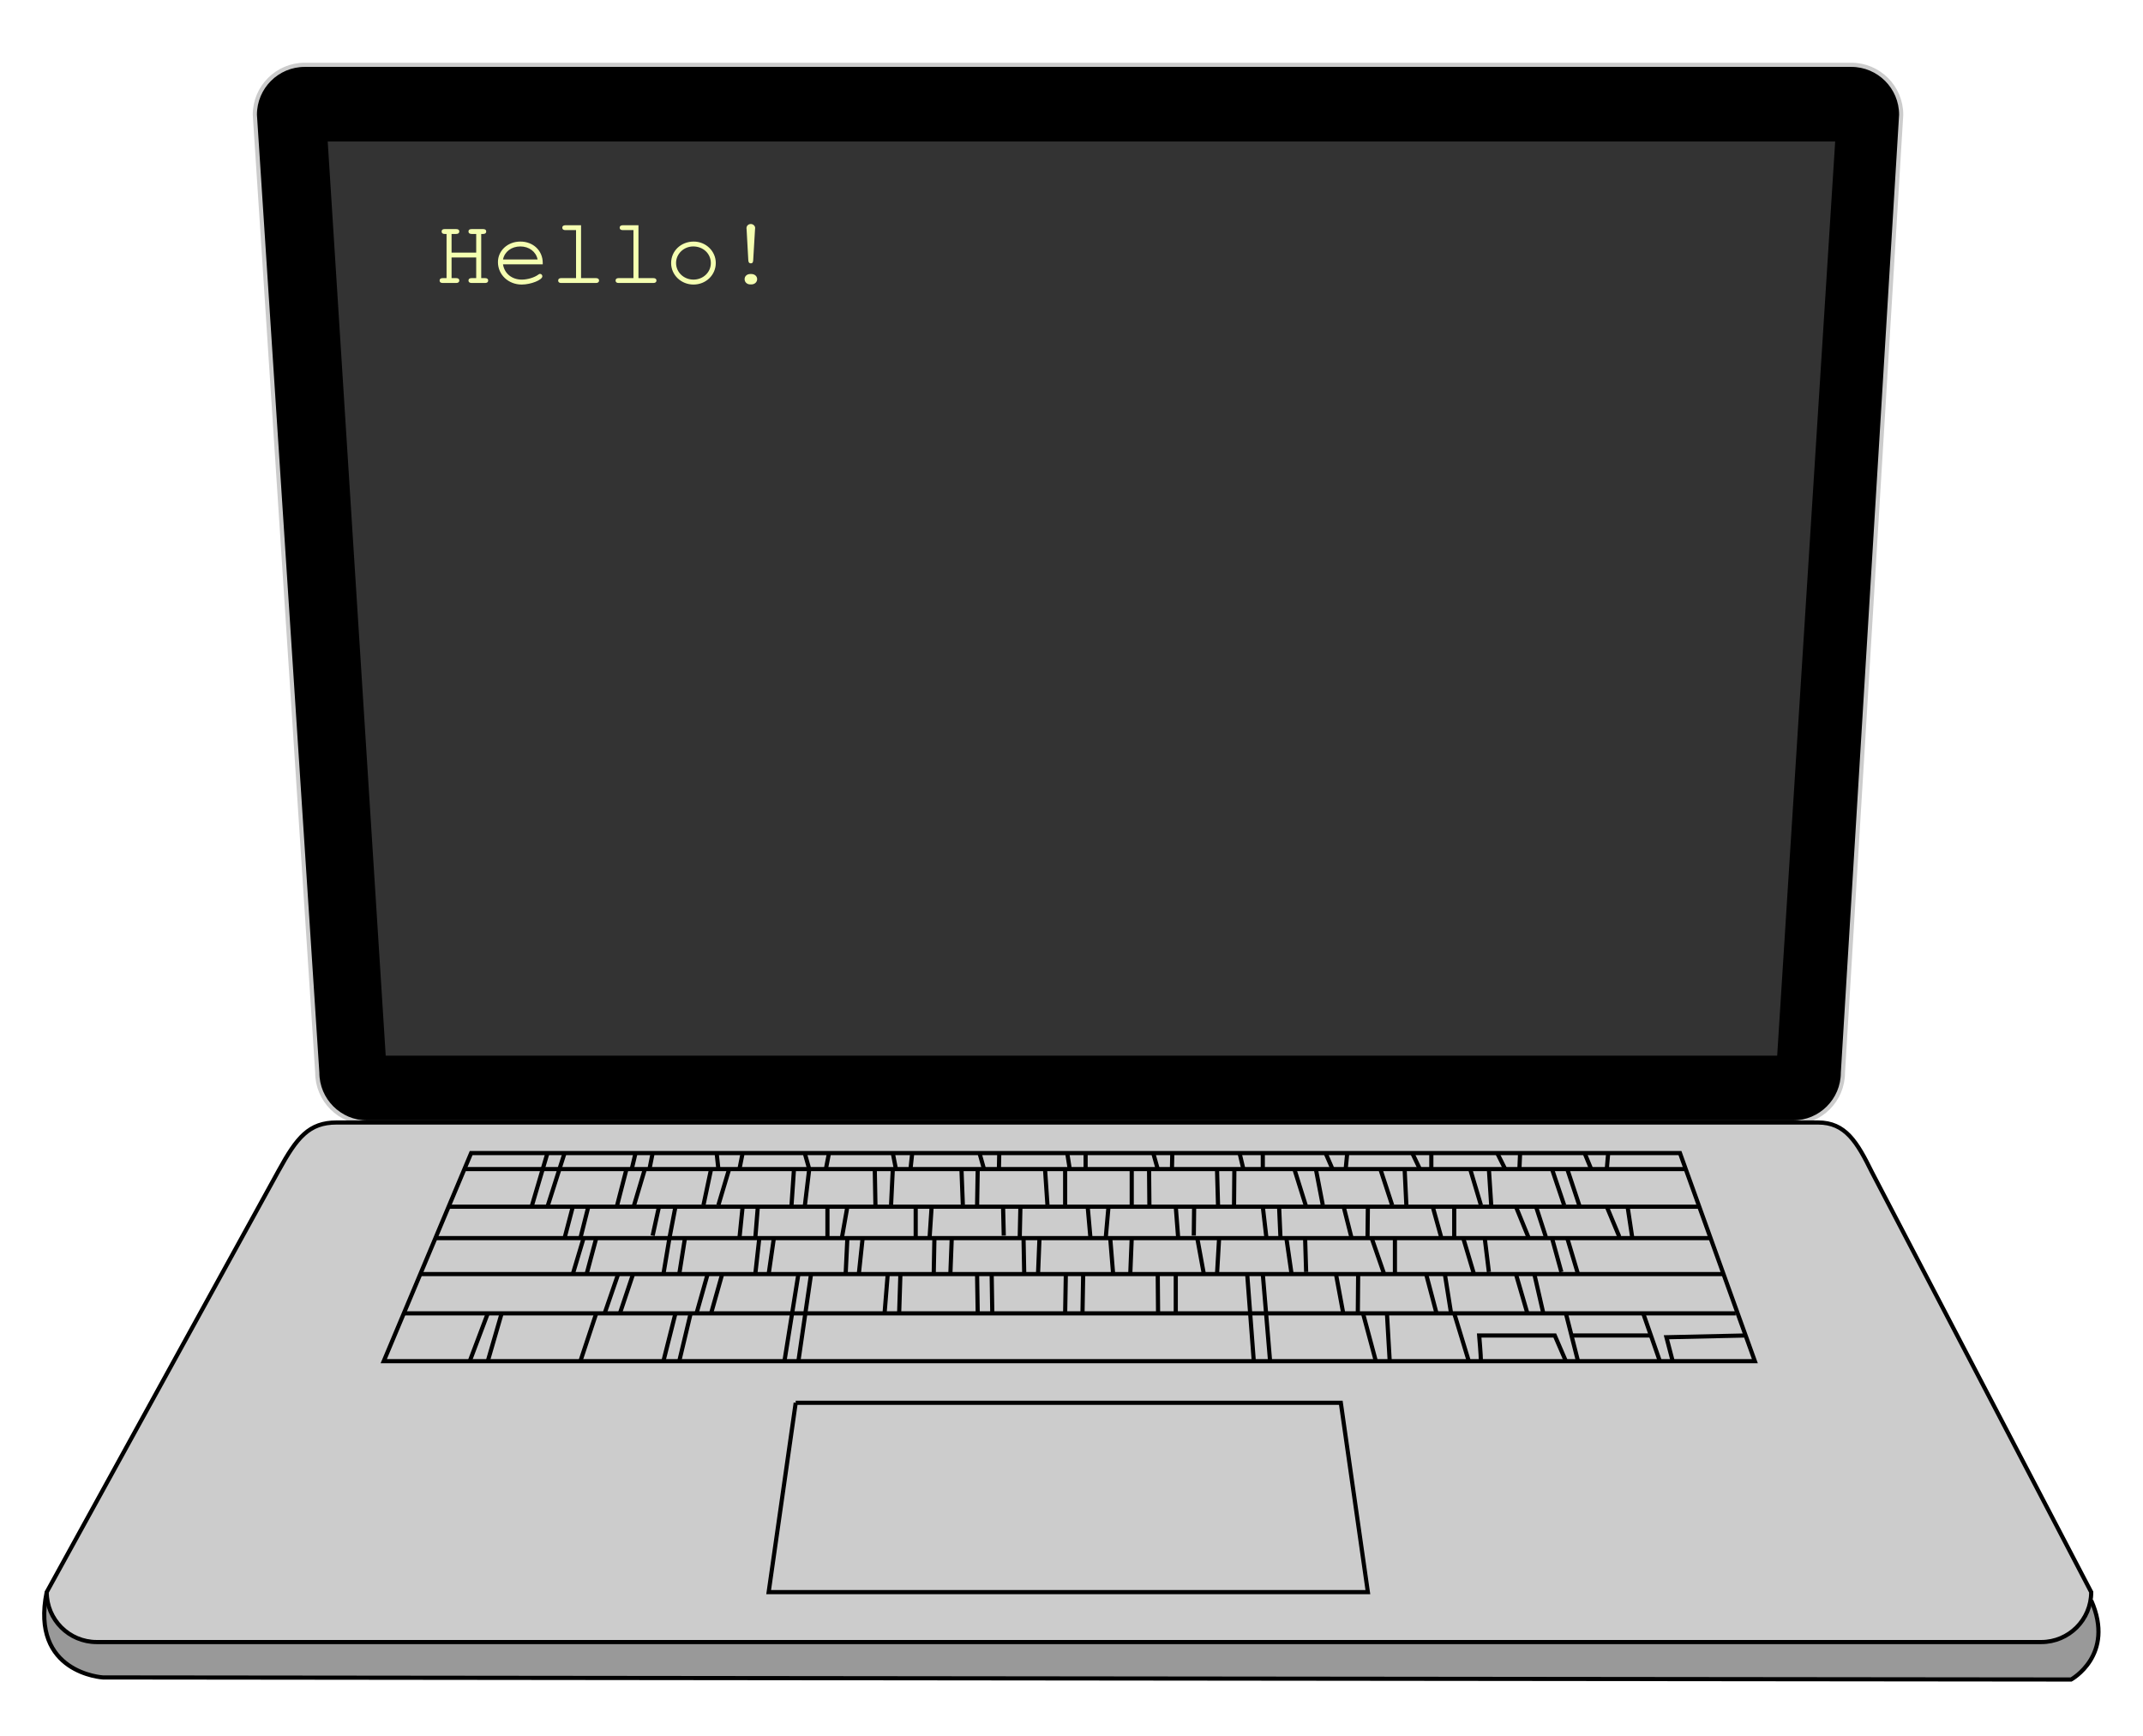
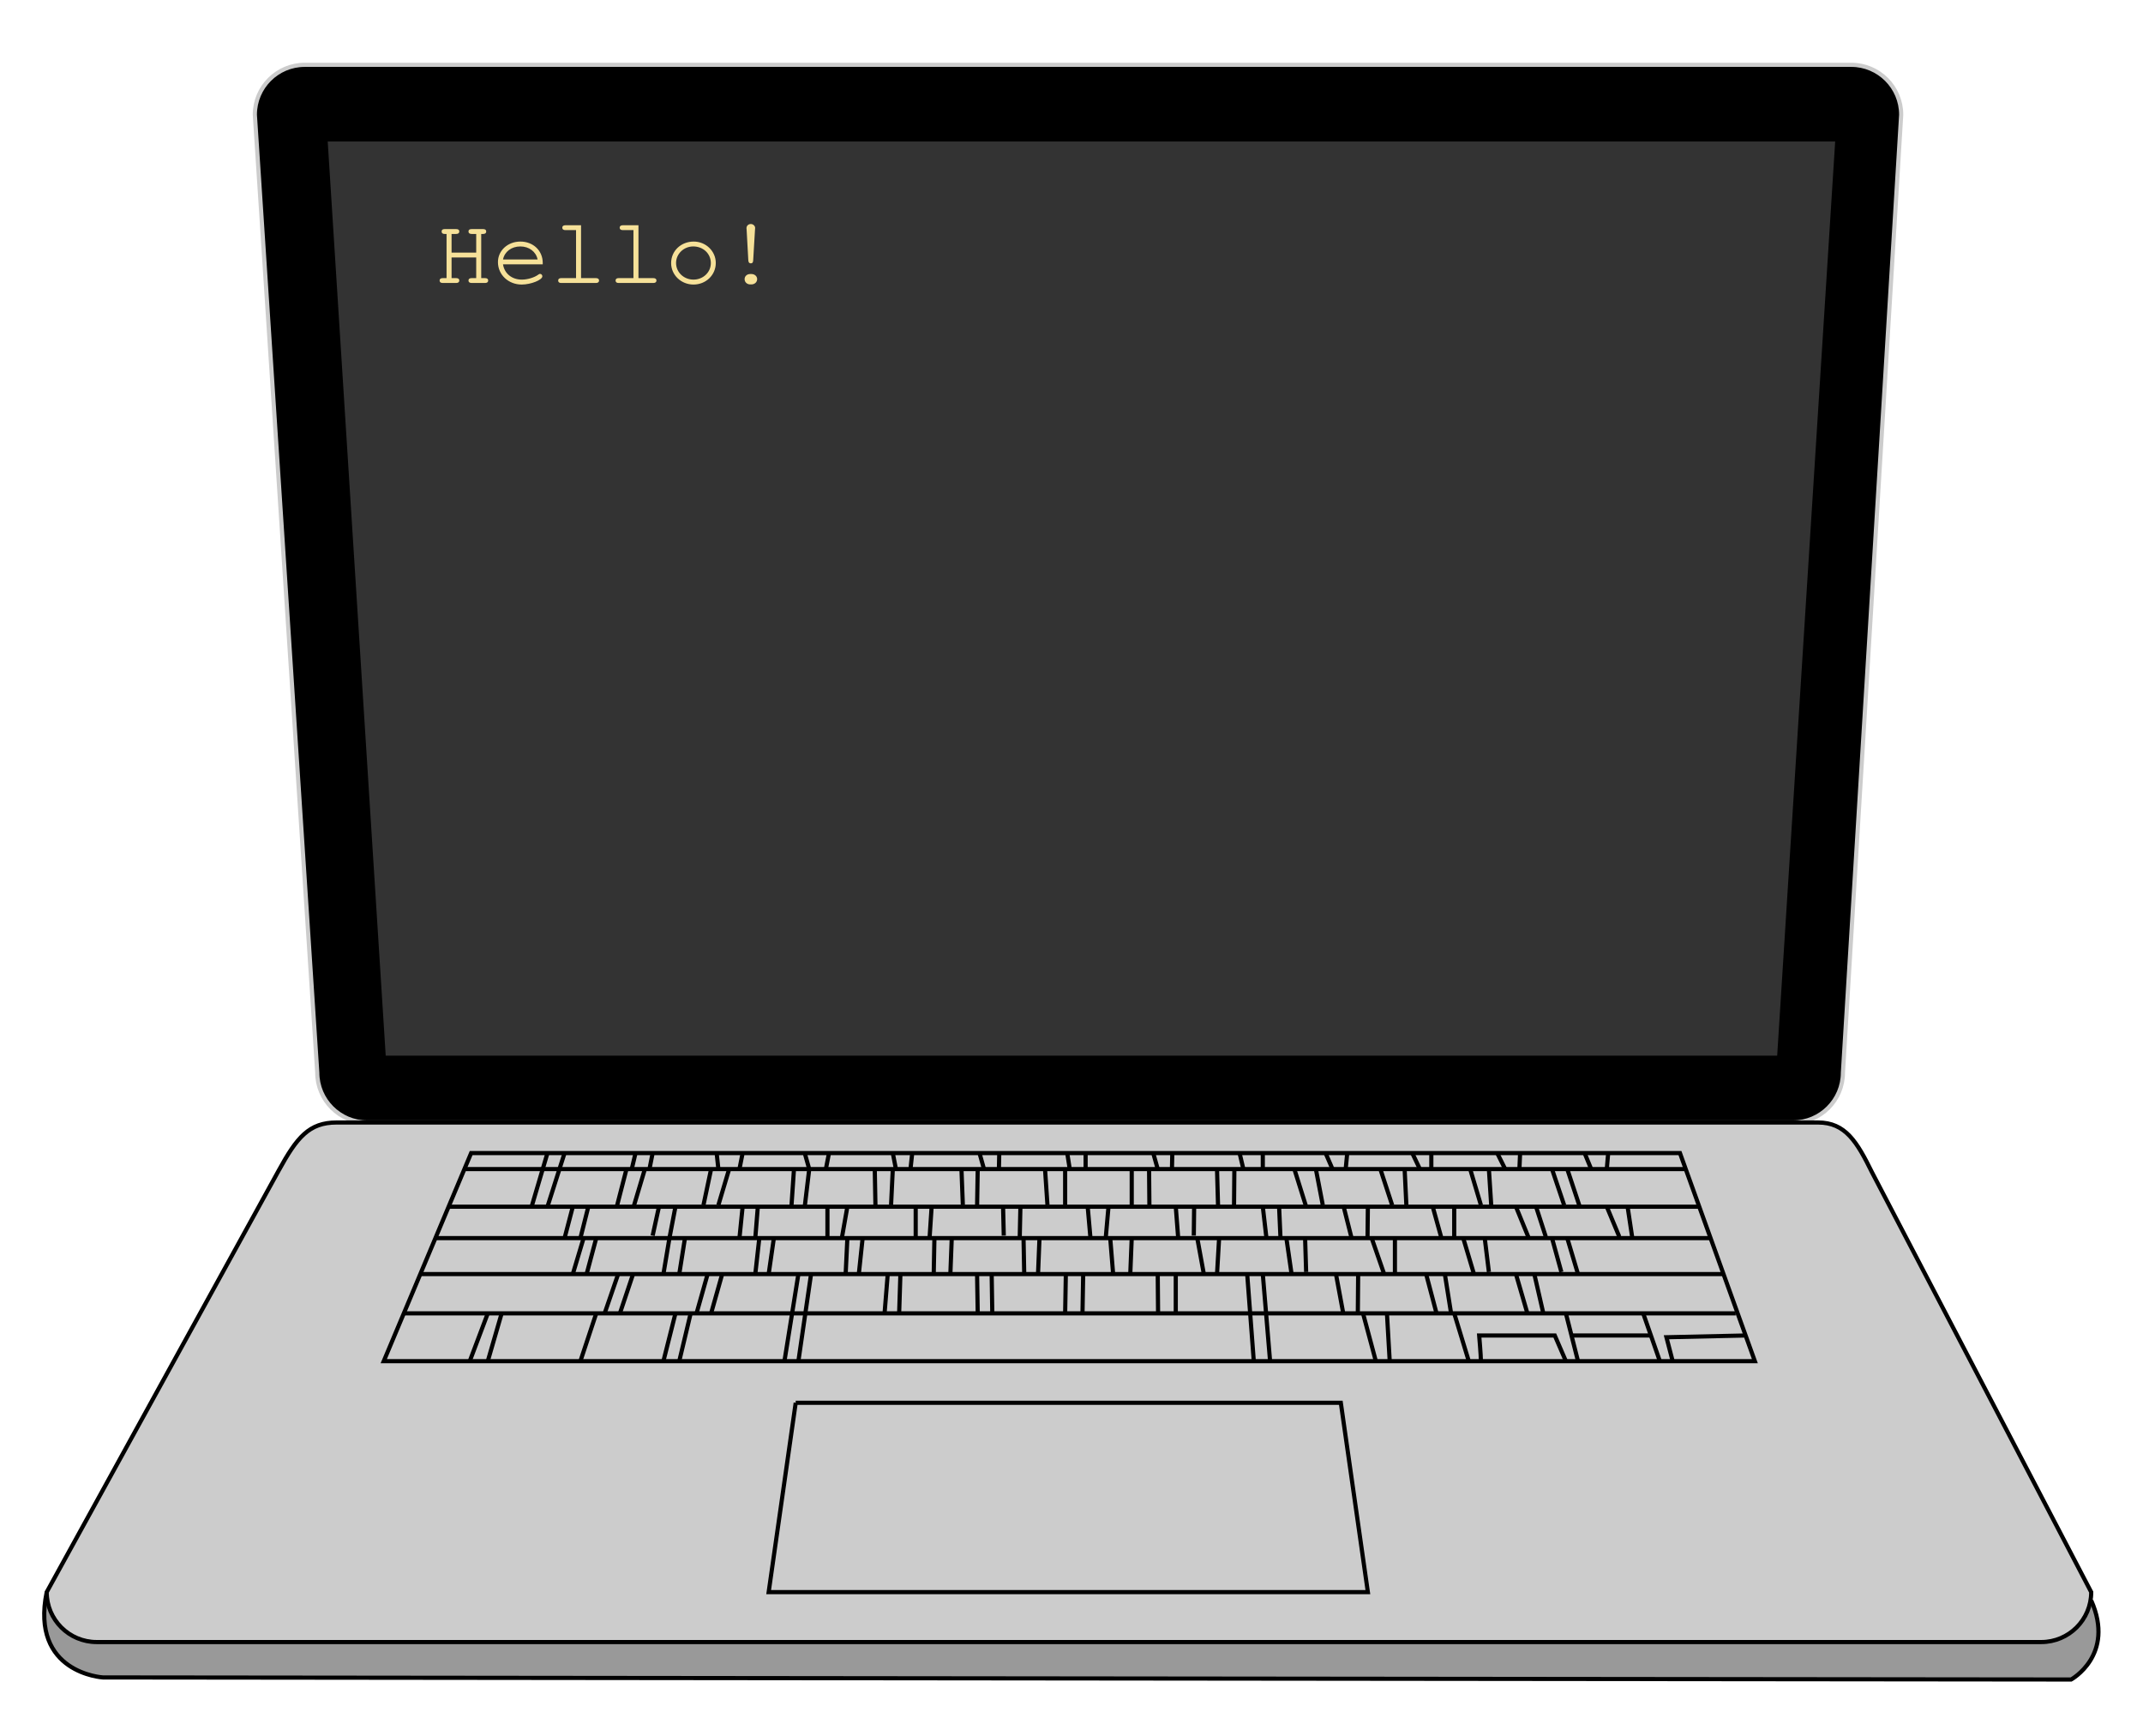
<svg xmlns="http://www.w3.org/2000/svg" version="1.1" id="Layer_1" x="0px" y="0px" width="515px" height="417px" viewBox="0 0 515 417" enable-background="new 0 0 515 417" xml:space="preserve">
-   <path stroke="#CCCCCC" stroke-miterlimit="10" d="M442.889,257.729c0,6.627-5.373,12-12,12H88.244c-6.627,0-12-5.373-12-12  l-15-230.155c0-6.627,5.373-12,12-12h371.645c6.627,0,12,5.373,12,12L442.889,257.729z" />
+   <path stroke="#CCCCCC" stroke-miterlimit="10" d="M442.889,257.729c0,6.627-5.373,12-12,12H88.244c-6.627,0-12-5.373-12-12  l-15-230.154c0-6.627,5.373-12,12-12h371.645c6.627,0,12,5.373,12,12L442.889,257.729z" />
  <path fill="#999999" stroke="#000000" stroke-miterlimit="10" d="M502.555,384.576c5.832,13.168-4.832,19-4.832,19l-473-0.5  c0,0-17.5-1.002-13.5-20.501" />
-   <path fill="#CCCCCC" stroke="#000000" stroke-miterlimit="10" d="M449.889,281.729c-3.622-7.34-6.373-12-13-12h-356  c-6.627,0-9.552,3.581-13.925,11.566L11.223,382.575c0,6.627,5.373,12,12,12h467.332c6.627,0,12-5.373,12-12L449.889,281.729z" />
+   <path fill="#CCCCCC" stroke="#000000" stroke-miterlimit="10" d="M449.889,281.729c-3.622-7.34-6.373-12-13-12h-356  c-6.627,0-9.552,3.582-13.925,11.566l-55.741,101.28c0,6.627,5.373,12,12,12h467.332c6.627,0,12-5.373,12-12L449.889,281.729z" />
  <polyline fill="none" stroke="#000000" stroke-miterlimit="10" points="191.223,337.076 322.223,337.076 328.723,382.575   184.723,382.575 191.223,337.076 " />
  <polygon fill="none" stroke="#000000" stroke-miterlimit="10" points="113.223,277.076 403.723,277.076 421.723,327.076   92.223,327.076 " />
  <polygon fill="#333333" stroke="#000000" stroke-miterlimit="10" points="441.557,33.508 78.223,33.508 92.223,254.163   427.557,254.163 " />
  <line fill="none" stroke="#000000" stroke-miterlimit="10" x1="97.047" y1="315.589" x2="417.116" y2="315.589" />
  <line fill="none" stroke="#000000" stroke-miterlimit="10" x1="101.01" y1="306.153" x2="414.367" y2="306.153" />
  <line fill="none" stroke="#000000" stroke-miterlimit="10" x1="411.078" y1="297.508" x2="104.535" y2="297.509" />
  <line fill="none" stroke="#000000" stroke-miterlimit="10" x1="107.81" y1="289.963" x2="408.185" y2="289.963" />
  <line fill="none" stroke="#000000" stroke-miterlimit="10" x1="405.107" y1="280.924" x2="111.316" y2="280.924" />
  <line fill="none" stroke="#000000" stroke-miterlimit="10" x1="117.223" y1="315.589" x2="112.889" y2="327.076" />
  <line fill="none" stroke="#000000" stroke-miterlimit="10" x1="120.556" y1="315.589" x2="117.223" y2="327.076" />
  <line fill="none" stroke="#000000" stroke-miterlimit="10" x1="143.288" y1="315.589" x2="139.481" y2="327.076" />
  <line fill="none" stroke="#000000" stroke-miterlimit="10" x1="162.324" y1="315.589" x2="159.43" y2="327.076" />
  <line fill="none" stroke="#000000" stroke-miterlimit="10" x1="165.979" y1="315.589" x2="163.237" y2="327.076" />
  <line fill="none" stroke="#000000" stroke-miterlimit="10" x1="191.867" y1="306.153" x2="188.517" y2="327.076" />
  <line fill="none" stroke="#000000" stroke-miterlimit="10" x1="194.912" y1="306.153" x2="191.867" y2="327.076" />
  <line fill="none" stroke="#000000" stroke-miterlimit="10" x1="213.339" y1="306.153" x2="212.577" y2="315.589" />
  <line fill="none" stroke="#000000" stroke-miterlimit="10" x1="216.384" y1="306.153" x2="216.08" y2="315.589" />
  <line fill="none" stroke="#000000" stroke-miterlimit="10" x1="234.811" y1="306.153" x2="234.963" y2="315.589" />
  <line fill="none" stroke="#000000" stroke-miterlimit="10" x1="238.313" y1="306.153" x2="238.465" y2="315.589" />
  <line fill="none" stroke="#000000" stroke-miterlimit="10" x1="140.243" y1="297.508" x2="137.654" y2="306.153" />
  <line fill="none" stroke="#000000" stroke-miterlimit="10" x1="137.654" y1="289.963" x2="135.674" y2="297.509" />
  <line fill="none" stroke="#000000" stroke-miterlimit="10" x1="131.562" y1="277.076" x2="127.755" y2="289.963" />
  <line fill="none" stroke="#000000" stroke-miterlimit="10" x1="135.674" y1="277.076" x2="131.562" y2="289.963" />
  <line fill="none" stroke="#000000" stroke-miterlimit="10" x1="152.73" y1="277.076" x2="151.816" y2="280.924" />
  <line fill="none" stroke="#000000" stroke-miterlimit="10" x1="156.841" y1="277.076" x2="156.08" y2="280.924" />
  <line fill="none" stroke="#000000" stroke-miterlimit="10" x1="141.385" y1="289.963" x2="139.481" y2="297.509" />
  <line fill="none" stroke="#000000" stroke-miterlimit="10" x1="158.364" y1="289.963" x2="156.841" y2="296.915" />
  <line fill="none" stroke="#000000" stroke-miterlimit="10" x1="162.324" y1="289.963" x2="160.877" y2="297.509" />
  <line fill="none" stroke="#000000" stroke-miterlimit="10" x1="178.466" y1="289.963" x2="177.704" y2="297.508" />
  <line fill="none" stroke="#000000" stroke-miterlimit="10" x1="182.121" y1="289.963" x2="181.511" y2="297.508" />
  <line fill="none" stroke="#000000" stroke-miterlimit="10" x1="160.877" y1="297.509" x2="159.43" y2="306.153" />
  <line fill="none" stroke="#000000" stroke-miterlimit="10" x1="164.608" y1="297.509" x2="163.237" y2="306.153" />
  <line fill="none" stroke="#000000" stroke-miterlimit="10" x1="143.288" y1="297.508" x2="140.973" y2="306.153" />
  <line fill="none" stroke="#000000" stroke-miterlimit="10" x1="182.473" y1="297.509" x2="181.511" y2="306.153" />
  <line fill="none" stroke="#000000" stroke-miterlimit="10" x1="185.973" y1="297.508" x2="184.723" y2="306.153" />
  <line fill="none" stroke="#000000" stroke-miterlimit="10" x1="173.556" y1="306.153" x2="170.889" y2="315.589" />
  <line fill="none" stroke="#000000" stroke-miterlimit="10" x1="170.056" y1="306.153" x2="167.389" y2="315.589" />
  <line fill="none" stroke="#000000" stroke-miterlimit="10" x1="152.139" y1="306.153" x2="148.973" y2="315.589" />
  <line fill="none" stroke="#000000" stroke-miterlimit="10" x1="148.556" y1="306.153" x2="145.306" y2="315.589" />
  <line fill="none" stroke="#000000" stroke-miterlimit="10" x1="203.639" y1="297.509" x2="203.223" y2="306.153" />
  <line fill="none" stroke="#000000" stroke-miterlimit="10" x1="207.306" y1="297.509" x2="206.389" y2="306.153" />
  <line fill="none" stroke="#000000" stroke-miterlimit="10" x1="224.556" y1="297.508" x2="224.389" y2="306.153" />
  <line fill="none" stroke="#000000" stroke-miterlimit="10" x1="228.723" y1="297.509" x2="228.389" y2="306.153" />
  <line fill="none" stroke="#000000" stroke-miterlimit="10" x1="245.973" y1="297.508" x2="246.139" y2="306.153" />
  <line fill="none" stroke="#000000" stroke-miterlimit="10" x1="249.806" y1="297.508" x2="249.473" y2="305.743" />
  <line fill="none" stroke="#000000" stroke-miterlimit="10" x1="245.223" y1="289.963" x2="245.056" y2="297.509" />
  <line fill="none" stroke="#000000" stroke-miterlimit="10" x1="241.056" y1="289.963" x2="241.223" y2="296.915" />
  <line fill="none" stroke="#000000" stroke-miterlimit="10" x1="223.889" y1="289.963" x2="223.389" y2="297.508" />
  <line fill="none" stroke="#000000" stroke-miterlimit="10" x1="220.056" y1="289.963" x2="220.056" y2="297.508" />
  <line fill="none" stroke="#000000" stroke-miterlimit="10" x1="203.639" y1="289.963" x2="202.306" y2="297.508" />
  <line fill="none" stroke="#000000" stroke-miterlimit="10" x1="256.139" y1="306.153" x2="255.973" y2="315.589" />
-   <line fill="none" stroke="#000000" stroke-miterlimit="10" x1="260.306" y1="306.153" x2="260.14" y2="315.589" />
-   <line fill="none" stroke="#000000" stroke-miterlimit="10" x1="278.223" y1="306.153" x2="278.306" y2="315.589" />
-   <line fill="none" stroke="#000000" stroke-miterlimit="10" x1="282.556" y1="306.153" x2="282.556" y2="315.589" />
-   <line fill="none" stroke="#000000" stroke-miterlimit="10" x1="299.723" y1="306.153" x2="301.306" y2="327.076" />
+   <line fill="none" stroke="#000000" stroke-miterlimit="10" x1="260.307" y1="306.153" x2="260.141" y2="315.589" />
+   <line fill="none" stroke="#000000" stroke-miterlimit="10" x1="278.223" y1="306.153" x2="278.307" y2="315.589" />
+   <line fill="none" stroke="#000000" stroke-miterlimit="10" x1="282.557" y1="306.153" x2="282.557" y2="315.589" />
+   <line fill="none" stroke="#000000" stroke-miterlimit="10" x1="299.723" y1="306.153" x2="301.307" y2="327.076" />
  <line fill="none" stroke="#000000" stroke-miterlimit="10" x1="303.473" y1="306.153" x2="305.223" y2="327.076" />
-   <line fill="none" stroke="#000000" stroke-miterlimit="10" x1="321.056" y1="306.153" x2="322.806" y2="315.589" />
-   <line fill="none" stroke="#000000" stroke-miterlimit="10" x1="327.556" y1="315.589" x2="330.639" y2="327.076" />
+   <line fill="none" stroke="#000000" stroke-miterlimit="10" x1="321.057" y1="306.153" x2="322.807" y2="315.589" />
+   <line fill="none" stroke="#000000" stroke-miterlimit="10" x1="327.557" y1="315.589" x2="330.639" y2="327.076" />
  <line fill="none" stroke="#000000" stroke-miterlimit="10" x1="349.473" y1="315.589" x2="352.973" y2="327.076" />
  <line fill="none" stroke="#000000" stroke-miterlimit="10" x1="342.723" y1="306.153" x2="345.223" y2="315.589" />
  <line fill="none" stroke="#000000" stroke-miterlimit="10" x1="347.223" y1="306.153" x2="348.723" y2="315.589" />
-   <line fill="none" stroke="#000000" stroke-miterlimit="10" x1="326.389" y1="306.153" x2="326.306" y2="315.589" />
+   <line fill="none" stroke="#000000" stroke-miterlimit="10" x1="326.389" y1="306.153" x2="326.307" y2="315.589" />
  <line fill="none" stroke="#000000" stroke-miterlimit="10" x1="329.639" y1="297.508" x2="332.639" y2="306.153" />
  <line fill="none" stroke="#000000" stroke-miterlimit="10" x1="335.223" y1="297.509" x2="335.223" y2="306.153" />
  <line fill="none" stroke="#000000" stroke-miterlimit="10" x1="351.639" y1="297.508" x2="354.223" y2="306.153" />
-   <line fill="none" stroke="#000000" stroke-miterlimit="10" x1="356.806" y1="297.509" x2="357.806" y2="305.66" />
+   <line fill="none" stroke="#000000" stroke-miterlimit="10" x1="356.807" y1="297.509" x2="357.807" y2="305.66" />
  <line fill="none" stroke="#000000" stroke-miterlimit="10" x1="313.639" y1="297.508" x2="313.889" y2="305.66" />
  <line fill="none" stroke="#000000" stroke-miterlimit="10" x1="309.139" y1="297.508" x2="310.389" y2="306.153" />
  <line fill="none" stroke="#000000" stroke-miterlimit="10" x1="292.973" y1="297.509" x2="292.473" y2="306.153" />
  <line fill="none" stroke="#000000" stroke-miterlimit="10" x1="307.389" y1="289.963" x2="307.723" y2="297.508" />
  <line fill="none" stroke="#000000" stroke-miterlimit="10" x1="303.473" y1="289.963" x2="304.348" y2="297.508" />
-   <line fill="none" stroke="#000000" stroke-miterlimit="10" x1="296.639" y1="280.924" x2="296.556" y2="289.963" />
-   <line fill="none" stroke="#000000" stroke-miterlimit="10" x1="311.056" y1="280.924" x2="313.889" y2="289.963" />
+   <line fill="none" stroke="#000000" stroke-miterlimit="10" x1="296.639" y1="280.924" x2="296.557" y2="289.963" />
+   <line fill="none" stroke="#000000" stroke-miterlimit="10" x1="311.057" y1="280.924" x2="313.889" y2="289.963" />
  <line fill="none" stroke="#000000" stroke-miterlimit="10" x1="316.223" y1="280.924" x2="317.889" y2="289.577" />
-   <line fill="none" stroke="#000000" stroke-miterlimit="10" x1="331.723" y1="280.924" x2="334.556" y2="289.577" />
-   <line fill="none" stroke="#000000" stroke-miterlimit="10" x1="286.973" y1="289.963" x2="286.89" y2="296.915" />
-   <line fill="none" stroke="#000000" stroke-miterlimit="10" x1="282.556" y1="289.963" x2="283.14" y2="297.508" />
-   <line fill="none" stroke="#000000" stroke-miterlimit="10" x1="266.39" y1="289.963" x2="265.723" y2="297.508" />
-   <line fill="none" stroke="#000000" stroke-miterlimit="10" x1="261.39" y1="289.963" x2="262.056" y2="297.508" />
-   <line fill="none" stroke="#000000" stroke-miterlimit="10" x1="266.806" y1="297.508" x2="267.473" y2="305.743" />
-   <line fill="none" stroke="#000000" stroke-miterlimit="10" x1="271.973" y1="297.508" x2="271.64" y2="305.743" />
-   <line fill="none" stroke="#000000" stroke-miterlimit="10" x1="287.723" y1="297.508" x2="289.306" y2="306.153" />
-   <line fill="none" stroke="#000000" stroke-miterlimit="10" x1="276.14" y1="280.924" x2="276.223" y2="289.963" />
+   <line fill="none" stroke="#000000" stroke-miterlimit="10" x1="331.723" y1="280.924" x2="334.557" y2="289.577" />
+   <line fill="none" stroke="#000000" stroke-miterlimit="10" x1="286.973" y1="289.963" x2="286.891" y2="296.915" />
+   <line fill="none" stroke="#000000" stroke-miterlimit="10" x1="282.557" y1="289.963" x2="283.141" y2="297.508" />
+   <line fill="none" stroke="#000000" stroke-miterlimit="10" x1="266.391" y1="289.963" x2="265.723" y2="297.508" />
+   <line fill="none" stroke="#000000" stroke-miterlimit="10" x1="261.391" y1="289.963" x2="262.057" y2="297.508" />
+   <line fill="none" stroke="#000000" stroke-miterlimit="10" x1="266.807" y1="297.508" x2="267.473" y2="305.743" />
+   <line fill="none" stroke="#000000" stroke-miterlimit="10" x1="271.973" y1="297.508" x2="271.641" y2="305.743" />
+   <line fill="none" stroke="#000000" stroke-miterlimit="10" x1="287.723" y1="297.508" x2="289.307" y2="306.153" />
+   <line fill="none" stroke="#000000" stroke-miterlimit="10" x1="276.141" y1="280.924" x2="276.223" y2="289.963" />
  <line fill="none" stroke="#000000" stroke-miterlimit="10" x1="271.973" y1="280.924" x2="271.973" y2="289.963" />
  <line fill="none" stroke="#000000" stroke-miterlimit="10" x1="255.973" y1="280.924" x2="255.973" y2="289.576" />
  <line fill="none" stroke="#000000" stroke-miterlimit="10" x1="251.139" y1="280.924" x2="251.723" y2="289.576" />
  <line fill="none" stroke="#000000" stroke-miterlimit="10" x1="234.963" y1="280.924" x2="234.811" y2="289.963" />
  <line fill="none" stroke="#000000" stroke-miterlimit="10" x1="231.056" y1="280.924" x2="231.389" y2="289.576" />
  <line fill="none" stroke="#000000" stroke-miterlimit="10" x1="214.556" y1="280.924" x2="214.139" y2="289.576" />
  <line fill="none" stroke="#000000" stroke-miterlimit="10" x1="292.473" y1="280.924" x2="292.723" y2="289.963" />
-   <line fill="none" stroke="#000000" stroke-miterlimit="10" x1="322.806" y1="289.577" x2="324.723" y2="297.159" />
-   <line fill="none" stroke="#000000" stroke-miterlimit="10" x1="328.723" y1="289.963" x2="328.64" y2="297.508" />
-   <line fill="none" stroke="#000000" stroke-miterlimit="10" x1="344.306" y1="289.963" x2="346.306" y2="297.159" />
+   <line fill="none" stroke="#000000" stroke-miterlimit="10" x1="322.807" y1="289.577" x2="324.723" y2="297.159" />
+   <line fill="none" stroke="#000000" stroke-miterlimit="10" x1="328.723" y1="289.963" x2="328.641" y2="297.508" />
+   <line fill="none" stroke="#000000" stroke-miterlimit="10" x1="344.307" y1="289.963" x2="346.307" y2="297.159" />
  <line fill="none" stroke="#000000" stroke-miterlimit="10" x1="349.473" y1="289.963" x2="349.473" y2="297.508" />
-   <line fill="none" stroke="#000000" stroke-miterlimit="10" x1="364.306" y1="289.963" x2="367.39" y2="297.508" />
-   <line fill="none" stroke="#000000" stroke-miterlimit="10" x1="364.306" y1="306.153" x2="367.056" y2="315.589" />
-   <line fill="none" stroke="#000000" stroke-miterlimit="10" x1="368.723" y1="306.153" x2="370.89" y2="315.589" />
-   <line fill="none" stroke="#000000" stroke-miterlimit="10" x1="337.556" y1="280.924" x2="337.973" y2="289.577" />
-   <line fill="none" stroke="#000000" stroke-miterlimit="10" x1="353.306" y1="280.924" x2="355.889" y2="289.577" />
-   <line fill="none" stroke="#000000" stroke-miterlimit="10" x1="357.806" y1="280.924" x2="358.389" y2="289.963" />
+   <line fill="none" stroke="#000000" stroke-miterlimit="10" x1="364.307" y1="289.963" x2="367.391" y2="297.508" />
+   <line fill="none" stroke="#000000" stroke-miterlimit="10" x1="364.307" y1="306.153" x2="367.057" y2="315.589" />
+   <line fill="none" stroke="#000000" stroke-miterlimit="10" x1="368.723" y1="306.153" x2="370.891" y2="315.589" />
+   <line fill="none" stroke="#000000" stroke-miterlimit="10" x1="337.557" y1="280.924" x2="337.973" y2="289.577" />
+   <line fill="none" stroke="#000000" stroke-miterlimit="10" x1="353.307" y1="280.924" x2="355.889" y2="289.577" />
+   <line fill="none" stroke="#000000" stroke-miterlimit="10" x1="357.807" y1="280.924" x2="358.389" y2="289.963" />
  <line fill="none" stroke="#000000" stroke-miterlimit="10" x1="372.973" y1="280.924" x2="375.889" y2="289.577" />
  <line fill="none" stroke="#000000" stroke-miterlimit="10" x1="376.639" y1="280.924" x2="379.639" y2="289.963" />
  <line fill="none" stroke="#000000" stroke-miterlimit="10" x1="369.139" y1="289.963" x2="371.473" y2="297.159" />
  <line fill="none" stroke="#000000" stroke-miterlimit="10" x1="386.139" y1="289.963" x2="389.139" y2="297.159" />
  <line fill="none" stroke="#000000" stroke-miterlimit="10" x1="391.139" y1="289.963" x2="392.223" y2="297.159" />
  <line fill="none" stroke="#000000" stroke-miterlimit="10" x1="372.973" y1="297.508" x2="375.223" y2="305.66" />
  <line fill="none" stroke="#000000" stroke-miterlimit="10" x1="376.639" y1="297.509" x2="379.223" y2="306.153" />
-   <line fill="none" stroke="#000000" stroke-miterlimit="10" x1="380.806" y1="277.076" x2="382.389" y2="280.924" />
+   <line fill="none" stroke="#000000" stroke-miterlimit="10" x1="380.807" y1="277.076" x2="382.389" y2="280.924" />
  <line fill="none" stroke="#000000" stroke-miterlimit="10" x1="386.473" y1="277.076" x2="386.139" y2="280.924" />
-   <line fill="none" stroke="#000000" stroke-miterlimit="10" x1="365.306" y1="277.076" x2="365.139" y2="280.924" />
-   <line fill="none" stroke="#000000" stroke-miterlimit="10" x1="359.806" y1="277.076" x2="361.723" y2="280.924" />
+   <line fill="none" stroke="#000000" stroke-miterlimit="10" x1="365.307" y1="277.076" x2="365.139" y2="280.924" />
+   <line fill="none" stroke="#000000" stroke-miterlimit="10" x1="359.807" y1="277.076" x2="361.723" y2="280.924" />
  <line fill="none" stroke="#000000" stroke-miterlimit="10" x1="343.973" y1="277.076" x2="343.973" y2="280.924" />
-   <line fill="none" stroke="#000000" stroke-miterlimit="10" x1="339.39" y1="277.076" x2="341.223" y2="280.924" />
-   <line fill="none" stroke="#000000" stroke-miterlimit="10" x1="323.764" y1="277.076" x2="323.39" y2="280.924" />
-   <line fill="none" stroke="#000000" stroke-miterlimit="10" x1="318.556" y1="277.076" x2="320.223" y2="280.924" />
+   <line fill="none" stroke="#000000" stroke-miterlimit="10" x1="339.391" y1="277.076" x2="341.223" y2="280.924" />
+   <line fill="none" stroke="#000000" stroke-miterlimit="10" x1="323.764" y1="277.076" x2="323.391" y2="280.924" />
+   <line fill="none" stroke="#000000" stroke-miterlimit="10" x1="318.557" y1="277.076" x2="320.223" y2="280.924" />
  <line fill="none" stroke="#000000" stroke-miterlimit="10" x1="303.473" y1="277.076" x2="303.473" y2="280.924" />
-   <line fill="none" stroke="#000000" stroke-miterlimit="10" x1="297.89" y1="277.076" x2="298.806" y2="280.924" />
-   <line fill="none" stroke="#000000" stroke-miterlimit="10" x1="281.723" y1="277.076" x2="281.64" y2="280.924" />
-   <line fill="none" stroke="#000000" stroke-miterlimit="10" x1="277.14" y1="277.076" x2="278.223" y2="280.924" />
-   <line fill="none" stroke="#000000" stroke-miterlimit="10" x1="260.89" y1="277.076" x2="260.89" y2="280.924" />
+   <line fill="none" stroke="#000000" stroke-miterlimit="10" x1="297.891" y1="277.076" x2="298.807" y2="280.924" />
+   <line fill="none" stroke="#000000" stroke-miterlimit="10" x1="281.723" y1="277.076" x2="281.641" y2="280.924" />
+   <line fill="none" stroke="#000000" stroke-miterlimit="10" x1="277.141" y1="277.076" x2="278.223" y2="280.924" />
+   <line fill="none" stroke="#000000" stroke-miterlimit="10" x1="260.891" y1="277.076" x2="260.891" y2="280.924" />
  <line fill="none" stroke="#000000" stroke-miterlimit="10" x1="256.473" y1="277.076" x2="257.082" y2="280.924" />
  <line fill="none" stroke="#000000" stroke-miterlimit="10" x1="240.139" y1="277.076" x2="240.056" y2="280.924" />
  <line fill="none" stroke="#000000" stroke-miterlimit="10" x1="235.389" y1="277.076" x2="236.473" y2="280.924" />
  <line fill="none" stroke="#000000" stroke-miterlimit="10" x1="219.223" y1="277.076" x2="218.806" y2="280.924" />
  <line fill="none" stroke="#000000" stroke-miterlimit="10" x1="214.556" y1="277.076" x2="215.306" y2="280.924" />
  <line fill="none" stroke="#000000" stroke-miterlimit="10" x1="199.223" y1="277.076" x2="198.473" y2="280.924" />
  <line fill="none" stroke="#000000" stroke-miterlimit="10" x1="193.39" y1="277.076" x2="194.473" y2="280.924" />
  <line fill="none" stroke="#000000" stroke-miterlimit="10" x1="210.223" y1="280.924" x2="210.389" y2="289.963" />
  <line fill="none" stroke="#000000" stroke-miterlimit="10" x1="194.473" y1="280.924" x2="193.39" y2="289.963" />
  <line fill="none" stroke="#000000" stroke-miterlimit="10" x1="190.806" y1="280.924" x2="190.191" y2="289.963" />
  <line fill="none" stroke="#000000" stroke-miterlimit="10" x1="175.223" y1="280.924" x2="172.639" y2="289.576" />
  <line fill="none" stroke="#000000" stroke-miterlimit="10" x1="170.889" y1="280.924" x2="169.056" y2="289.576" />
  <line fill="none" stroke="#000000" stroke-miterlimit="10" x1="154.973" y1="280.924" x2="152.273" y2="289.963" />
  <line fill="none" stroke="#000000" stroke-miterlimit="10" x1="150.556" y1="280.924" x2="148.223" y2="289.963" />
  <line fill="none" stroke="#000000" stroke-miterlimit="10" x1="172.223" y1="277.076" x2="172.639" y2="280.924" />
  <line fill="none" stroke="#000000" stroke-miterlimit="10" x1="178.466" y1="277.076" x2="177.704" y2="280.924" />
-   <line fill="none" stroke="#000000" stroke-miterlimit="10" x1="333.306" y1="315.589" x2="333.973" y2="327.076" />
-   <path fill="none" stroke="#000000" stroke-miterlimit="10" d="M355.889,327.076c0.001-1.333-0.416-6.167-0.416-6.167h18.167  l2.666,6.167" />
+   <line fill="none" stroke="#000000" stroke-miterlimit="10" x1="333.307" y1="315.589" x2="333.973" y2="327.076" />
+   <path fill="none" stroke="#000000" stroke-miterlimit="10" d="M355.889,327.076c0.002-1.333-0.416-6.167-0.416-6.167h18.168  l2.666,6.167" />
  <line fill="none" stroke="#000000" stroke-miterlimit="10" x1="394.889" y1="315.589" x2="398.889" y2="327.076" />
-   <line fill="none" stroke="#000000" stroke-miterlimit="10" x1="376.306" y1="315.589" x2="379.223" y2="327.076" />
+   <line fill="none" stroke="#000000" stroke-miterlimit="10" x1="376.307" y1="315.589" x2="379.223" y2="327.076" />
  <line fill="none" stroke="#000000" stroke-miterlimit="10" x1="377.656" y1="320.909" x2="396.741" y2="320.909" />
  <polyline fill="none" stroke="#000000" stroke-miterlimit="10" points="401.973,327.076 400.473,321.332 419.503,320.909 " />
  <line fill="none" stroke="#000000" stroke-miterlimit="10" x1="198.848" y1="289.963" x2="198.848" y2="297.509" />
-   <text transform="matrix(1 0 0 1 104.5352 68)" fill="#F5FFB1" font-family="'Courier'" font-size="23">Hello!</text>
+   <text transform="matrix(1 0 0 1 104.5352 68)" fill="#F6E199" font-family="'Courier'" font-size="23">Hello!</text>
</svg>
